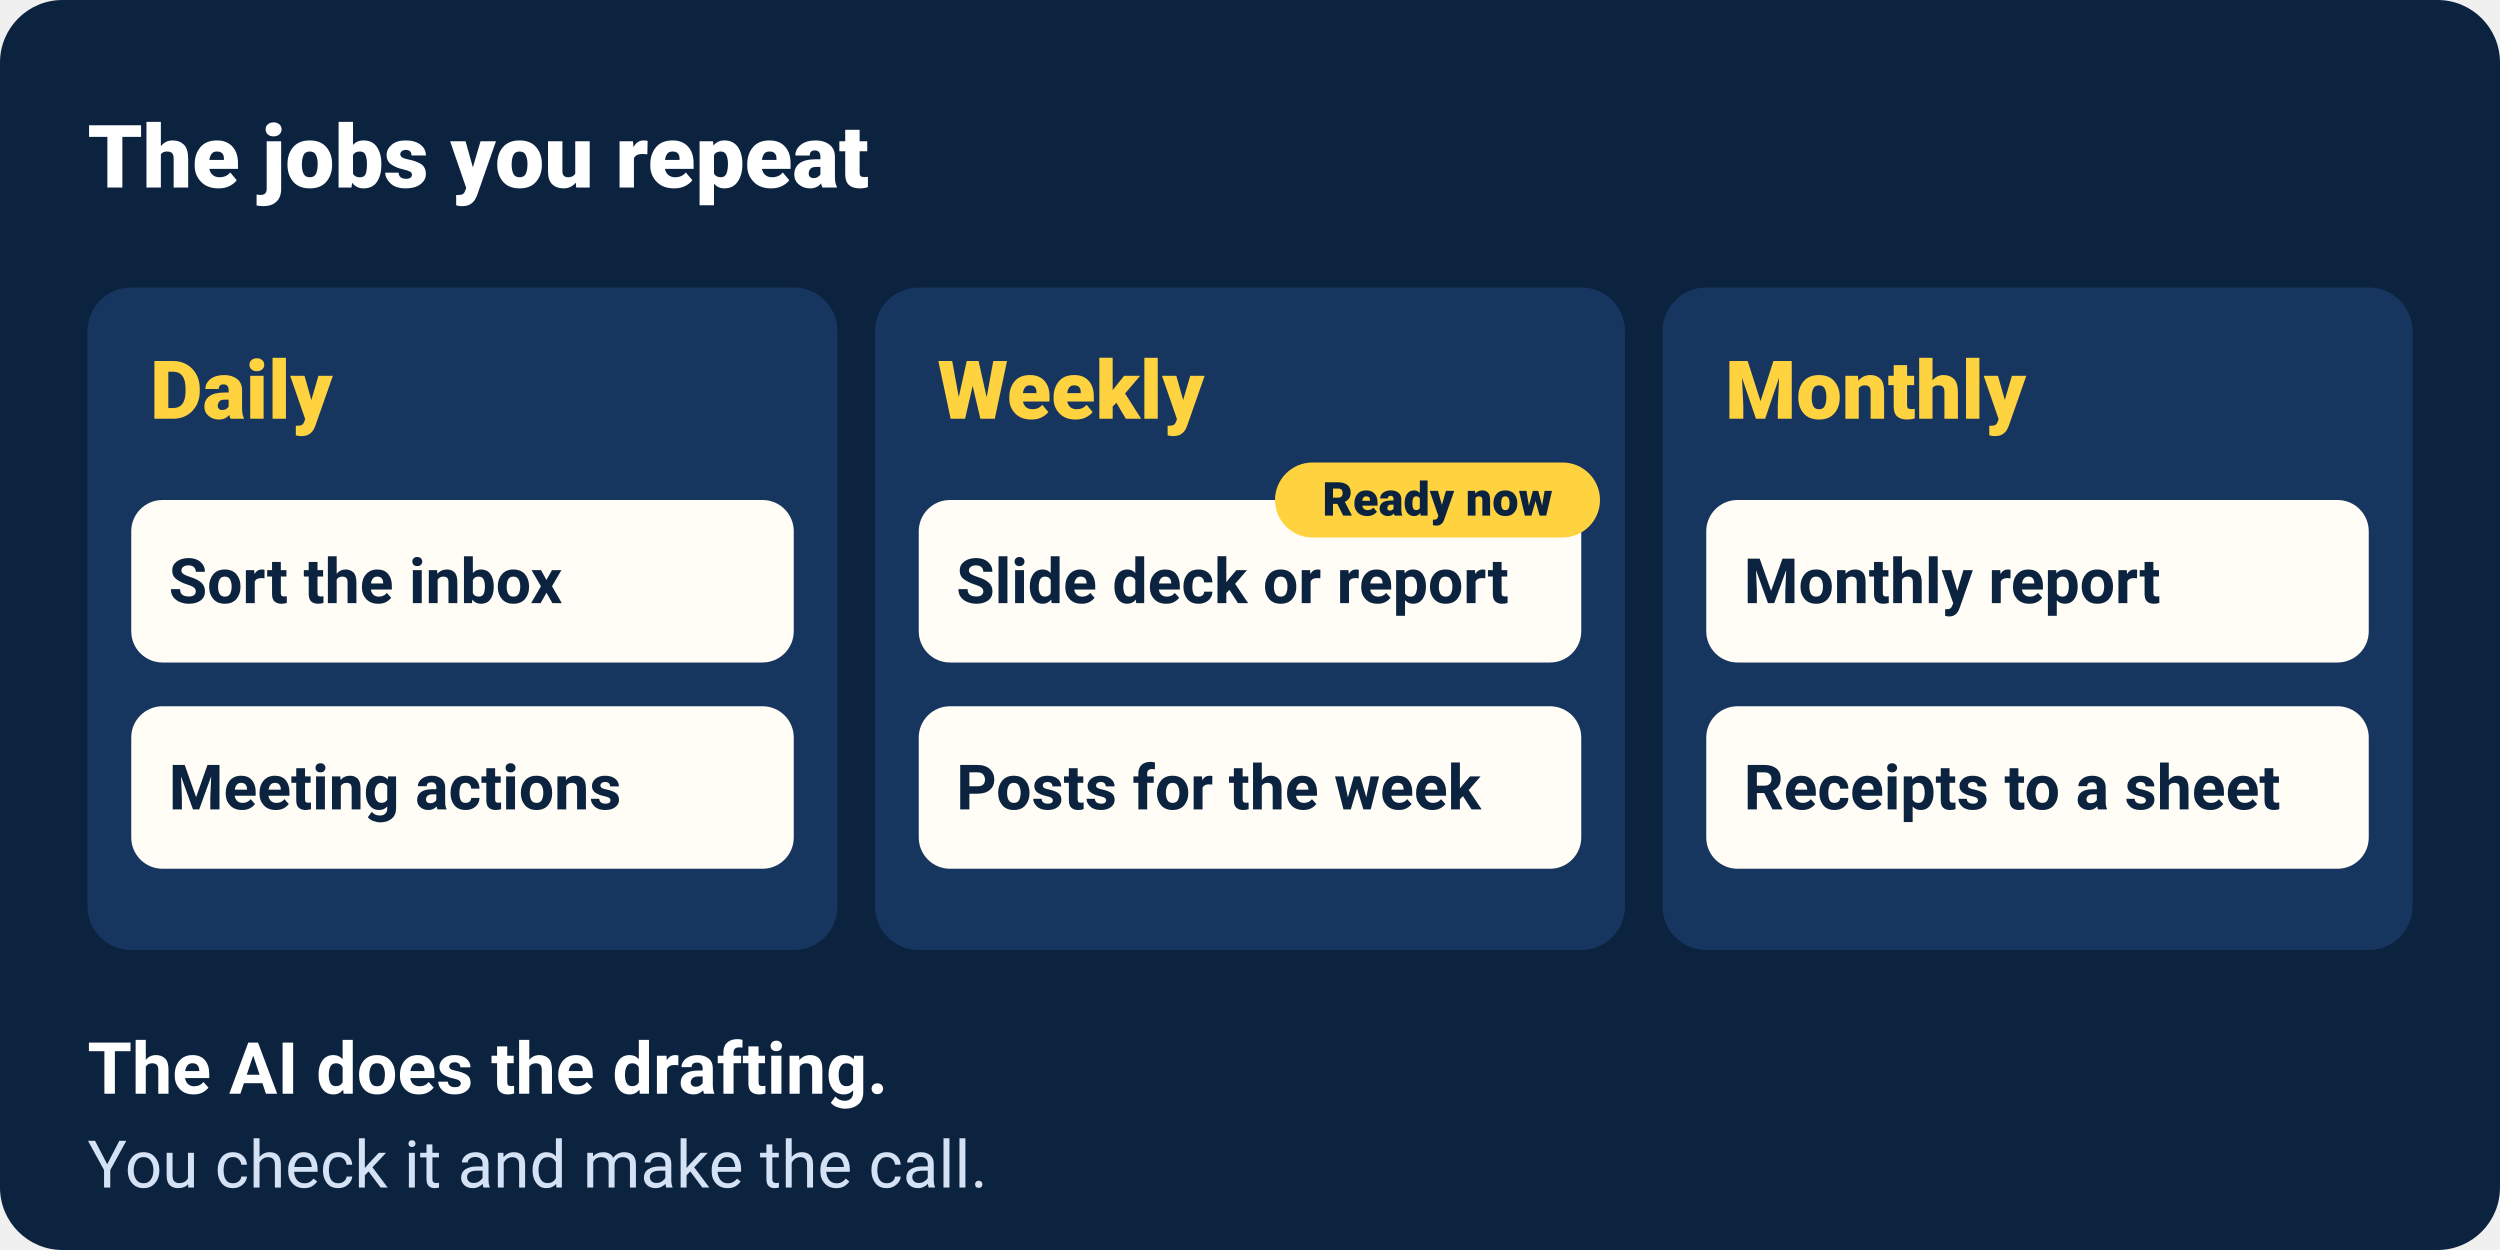
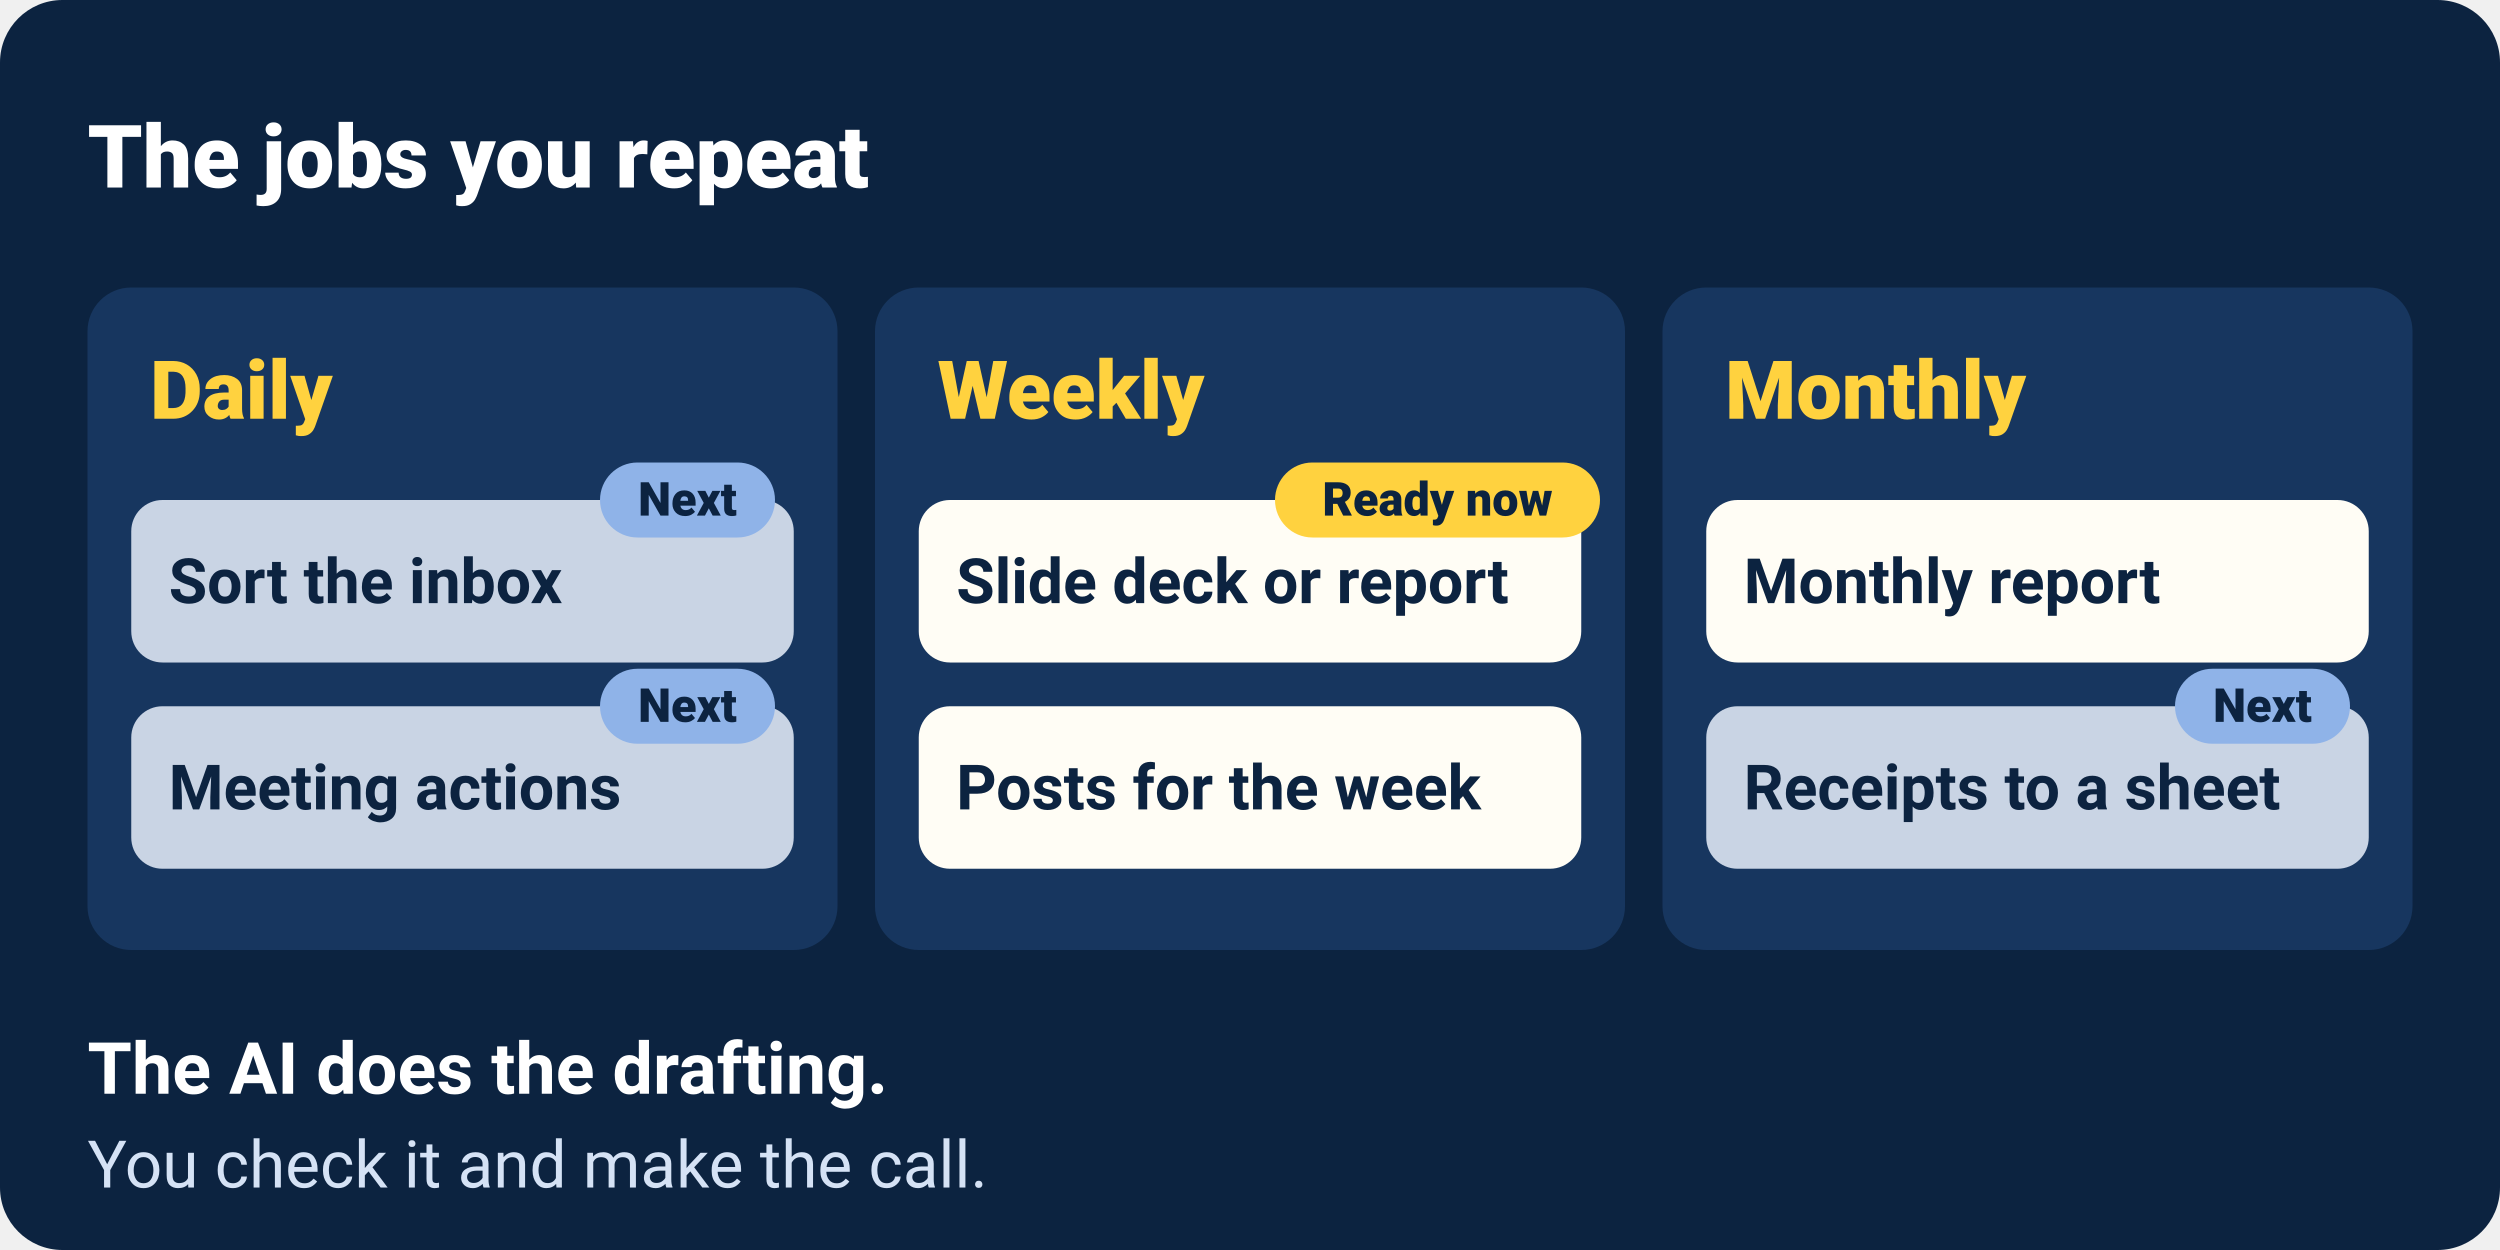
<svg xmlns="http://www.w3.org/2000/svg" viewBox="0 0 800 400" role="img" aria-labelledby="t d" font-family="system-ui,-apple-system,'Segoe UI',Roboto,Helvetica,Arial,sans-serif">
  <style>.glow{opacity:0;animation:lit 9s infinite}.g2{animation-delay:3s}.g3{animation-delay:6s}@keyframes lit{0%{opacity:0}6%,28%{opacity:1}33.3%,100%{opacity:0}}@media (prefers-reduced-motion:reduce){.glow{animation:none}}</style>
  <rect width="800" height="400" rx="20" fill="#0c2340" />
  <text x="28" y="60" fill="#fff" font-size="28" font-weight="800">The jobs you repeat</text>
  <rect x="28" y="92" width="240" height="212" rx="14" fill="#17365f" />
  <rect class="glow g1" x="28" y="92" width="240" height="212" rx="14" fill="none" stroke="#ffd23f" stroke-width="4" />
  <text x="48" y="134" fill="#ffd23f" font-size="26" font-weight="800">Daily</text>
-   <rect x="42" y="160" width="212" height="52" rx="10" fill="#fffdf5" />
+   <rect x="42" y="160" width="212" height="52" rx="10" fill="#c9d4e4" />
  <text x="54" y="193" fill="#0c2340" font-size="20" font-weight="700">Sort the inbox</text>
-   <rect x="42" y="226" width="212" height="52" rx="10" fill="#fffdf5" />
+   <rect x="192" y="148" width="56" height="24" rx="12" fill="#8fb3e8" />
+   <text x="220" y="165" text-anchor="middle" fill="#0c2340" font-size="15" font-weight="800">Next</text>
+   <rect x="42" y="226" width="212" height="52" rx="10" fill="#c9d4e4" />
  <text x="54" y="259" fill="#0c2340" font-size="20" font-weight="700">Meeting actions</text>
+   <rect x="192" y="214" width="56" height="24" rx="12" fill="#8fb3e8" />
+   <text x="220" y="231" text-anchor="middle" fill="#0c2340" font-size="15" font-weight="800">Next</text>
  <rect x="280" y="92" width="240" height="212" rx="14" fill="#17365f" />
  <rect class="glow g2" x="280" y="92" width="240" height="212" rx="14" fill="none" stroke="#ffd23f" stroke-width="4" />
  <text x="300" y="134" fill="#ffd23f" font-size="26" font-weight="800">Weekly</text>
  <rect x="294" y="160" width="212" height="52" rx="10" fill="#fffdf5" />
  <text x="306" y="193" fill="#0c2340" font-size="20" font-weight="700">Slide deck or report</text>
  <rect x="408" y="148" width="104" height="24" rx="12" fill="#ffd23f" />
  <text x="460" y="165" text-anchor="middle" fill="#0c2340" font-size="15" font-weight="800">Ready now</text>
  <rect x="294" y="226" width="212" height="52" rx="10" fill="#fffdf5" />
  <text x="306" y="259" fill="#0c2340" font-size="20" font-weight="700">Posts for the week</text>
  <rect x="532" y="92" width="240" height="212" rx="14" fill="#17365f" />
  <rect class="glow g3" x="532" y="92" width="240" height="212" rx="14" fill="none" stroke="#ffd23f" stroke-width="4" />
  <text x="552" y="134" fill="#ffd23f" font-size="26" font-weight="800">Monthly</text>
  <rect x="546" y="160" width="212" height="52" rx="10" fill="#fffdf5" />
  <text x="558" y="193" fill="#0c2340" font-size="20" font-weight="700">Monthly report</text>
-   <rect x="546" y="226" width="212" height="52" rx="10" fill="#fffdf5" />
+   <rect x="546" y="226" width="212" height="52" rx="10" fill="#c9d4e4" />
  <text x="558" y="259" fill="#0c2340" font-size="20" font-weight="700">Receipts to a sheet</text>
+   <rect x="696" y="214" width="56" height="24" rx="12" fill="#8fb3e8" />
+   <text x="724" y="231" text-anchor="middle" fill="#0c2340" font-size="15" font-weight="800">Next</text>
  <text x="28" y="350" fill="#fff" font-size="23" font-weight="700">The AI does the drafting.</text>
  <text x="28" y="380" fill="#d5e2f5" font-size="21">You check it and make the call.</text>
</svg>
